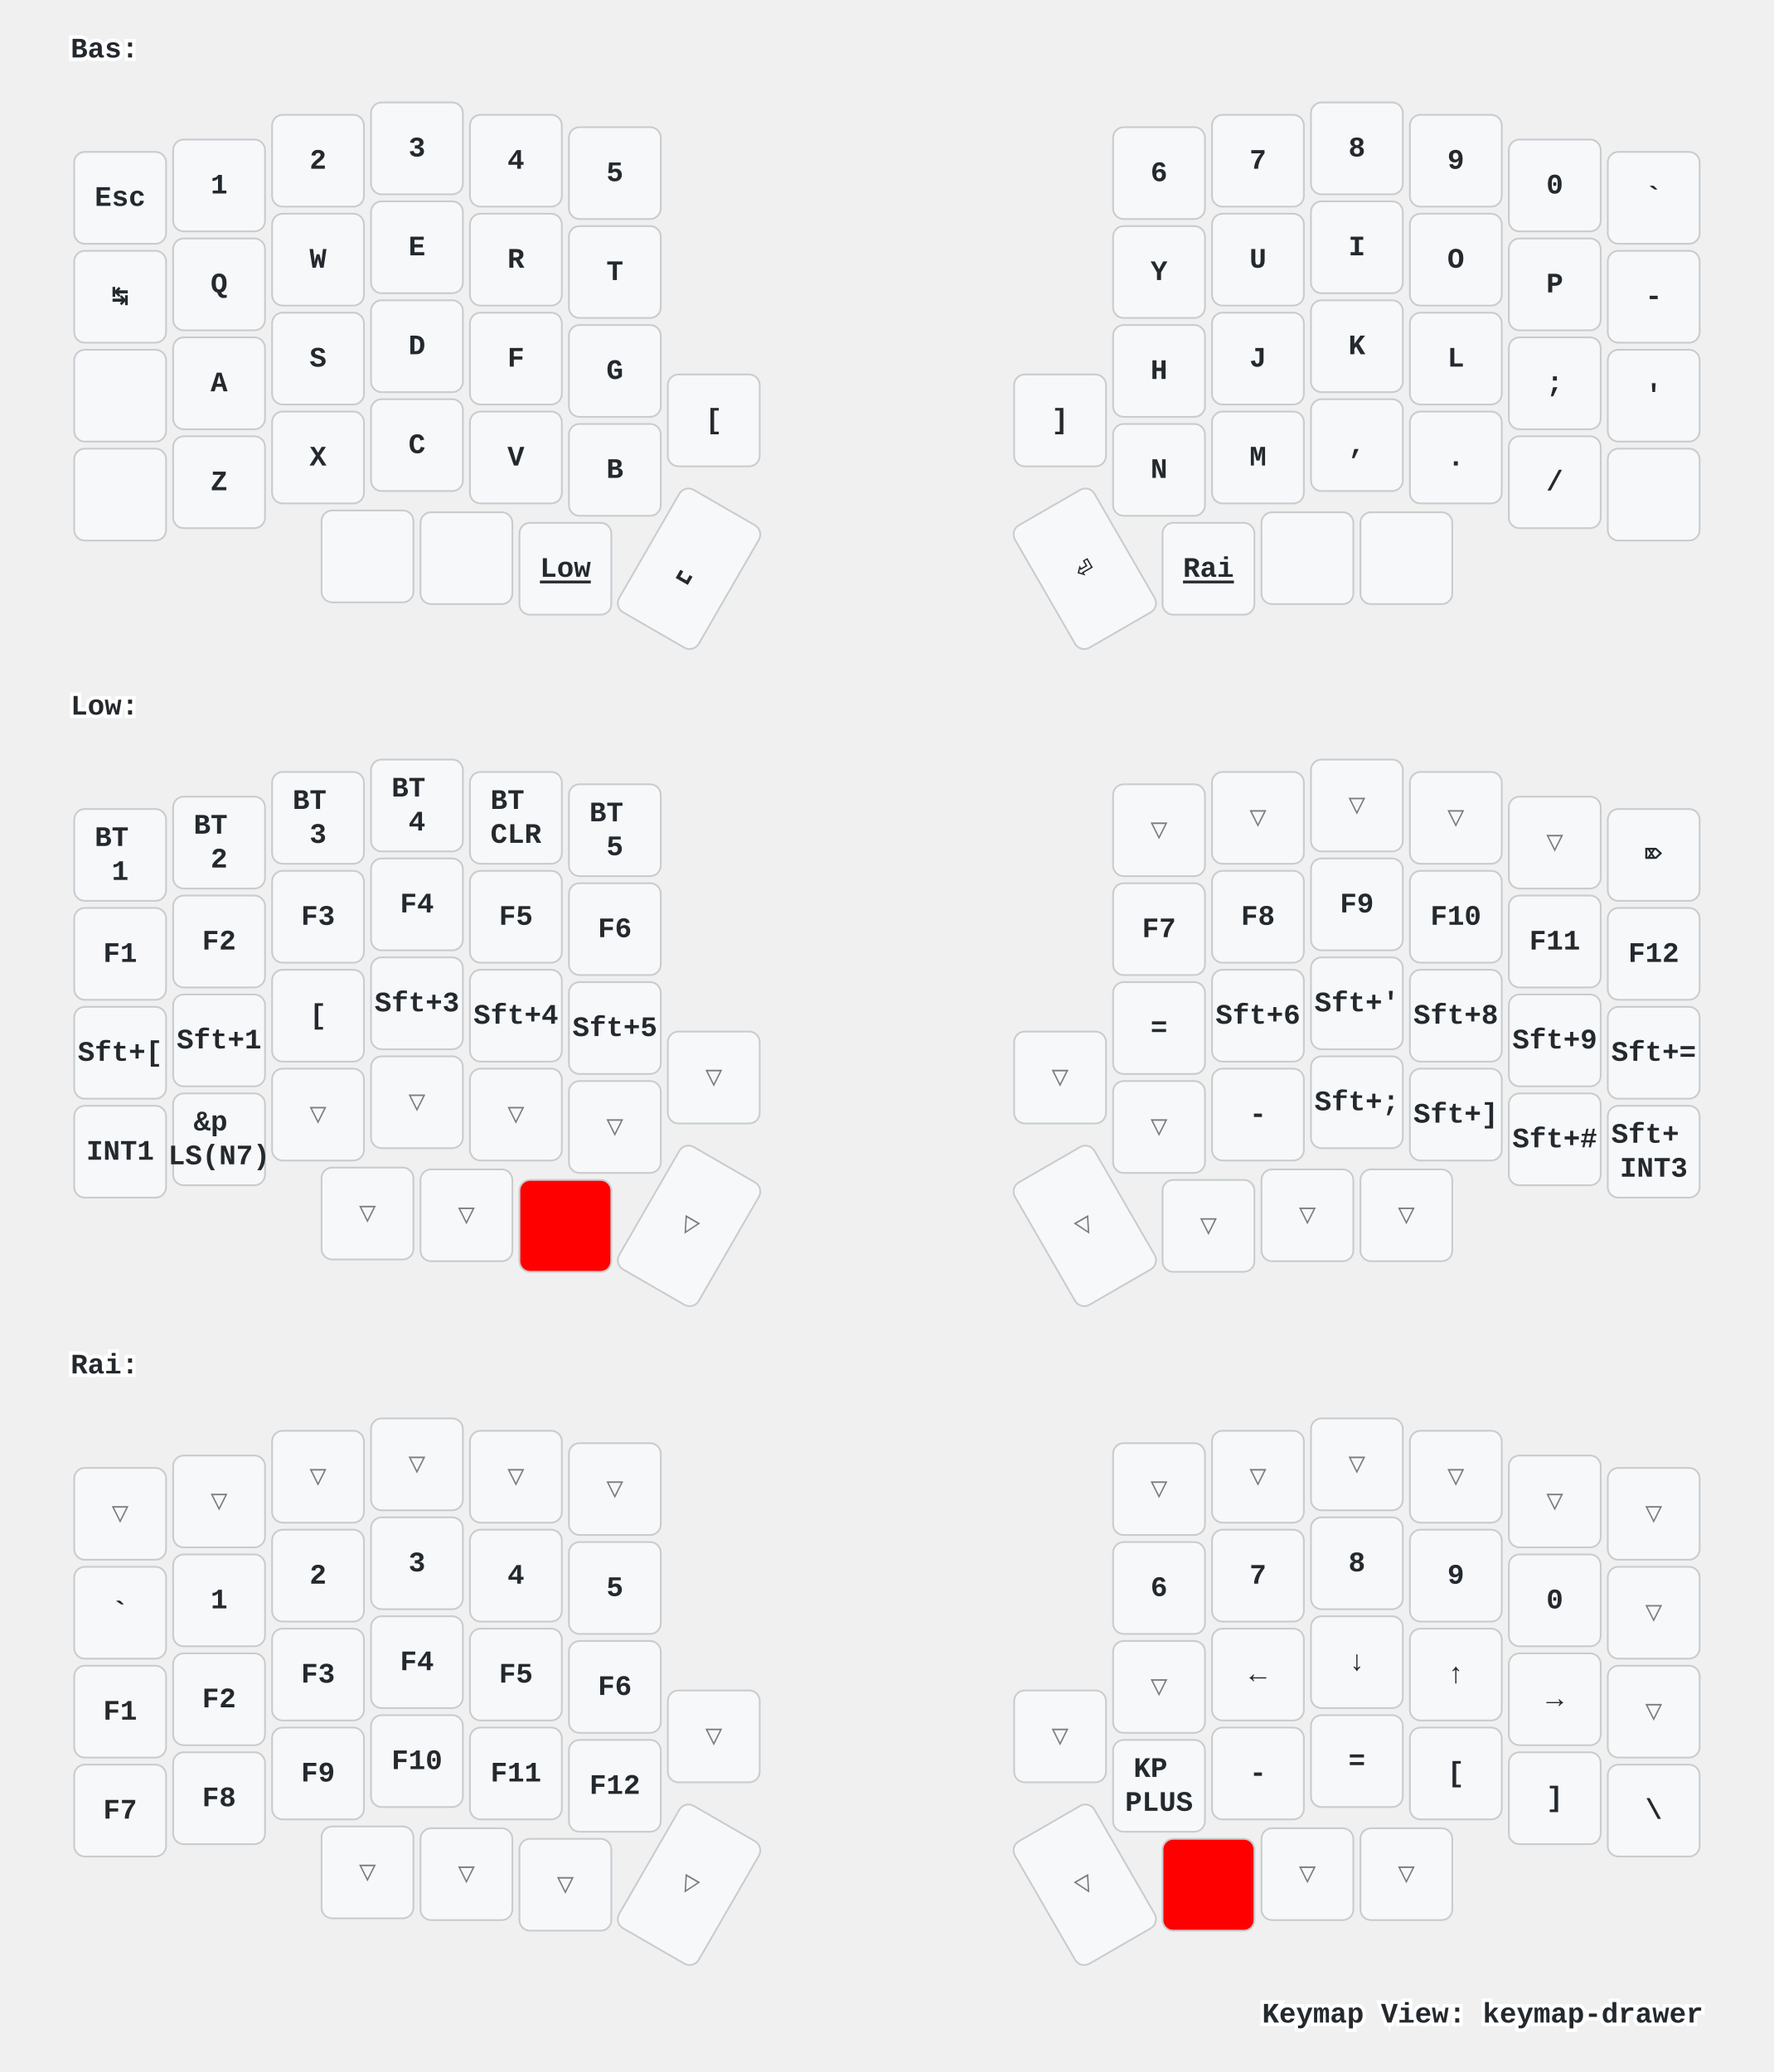
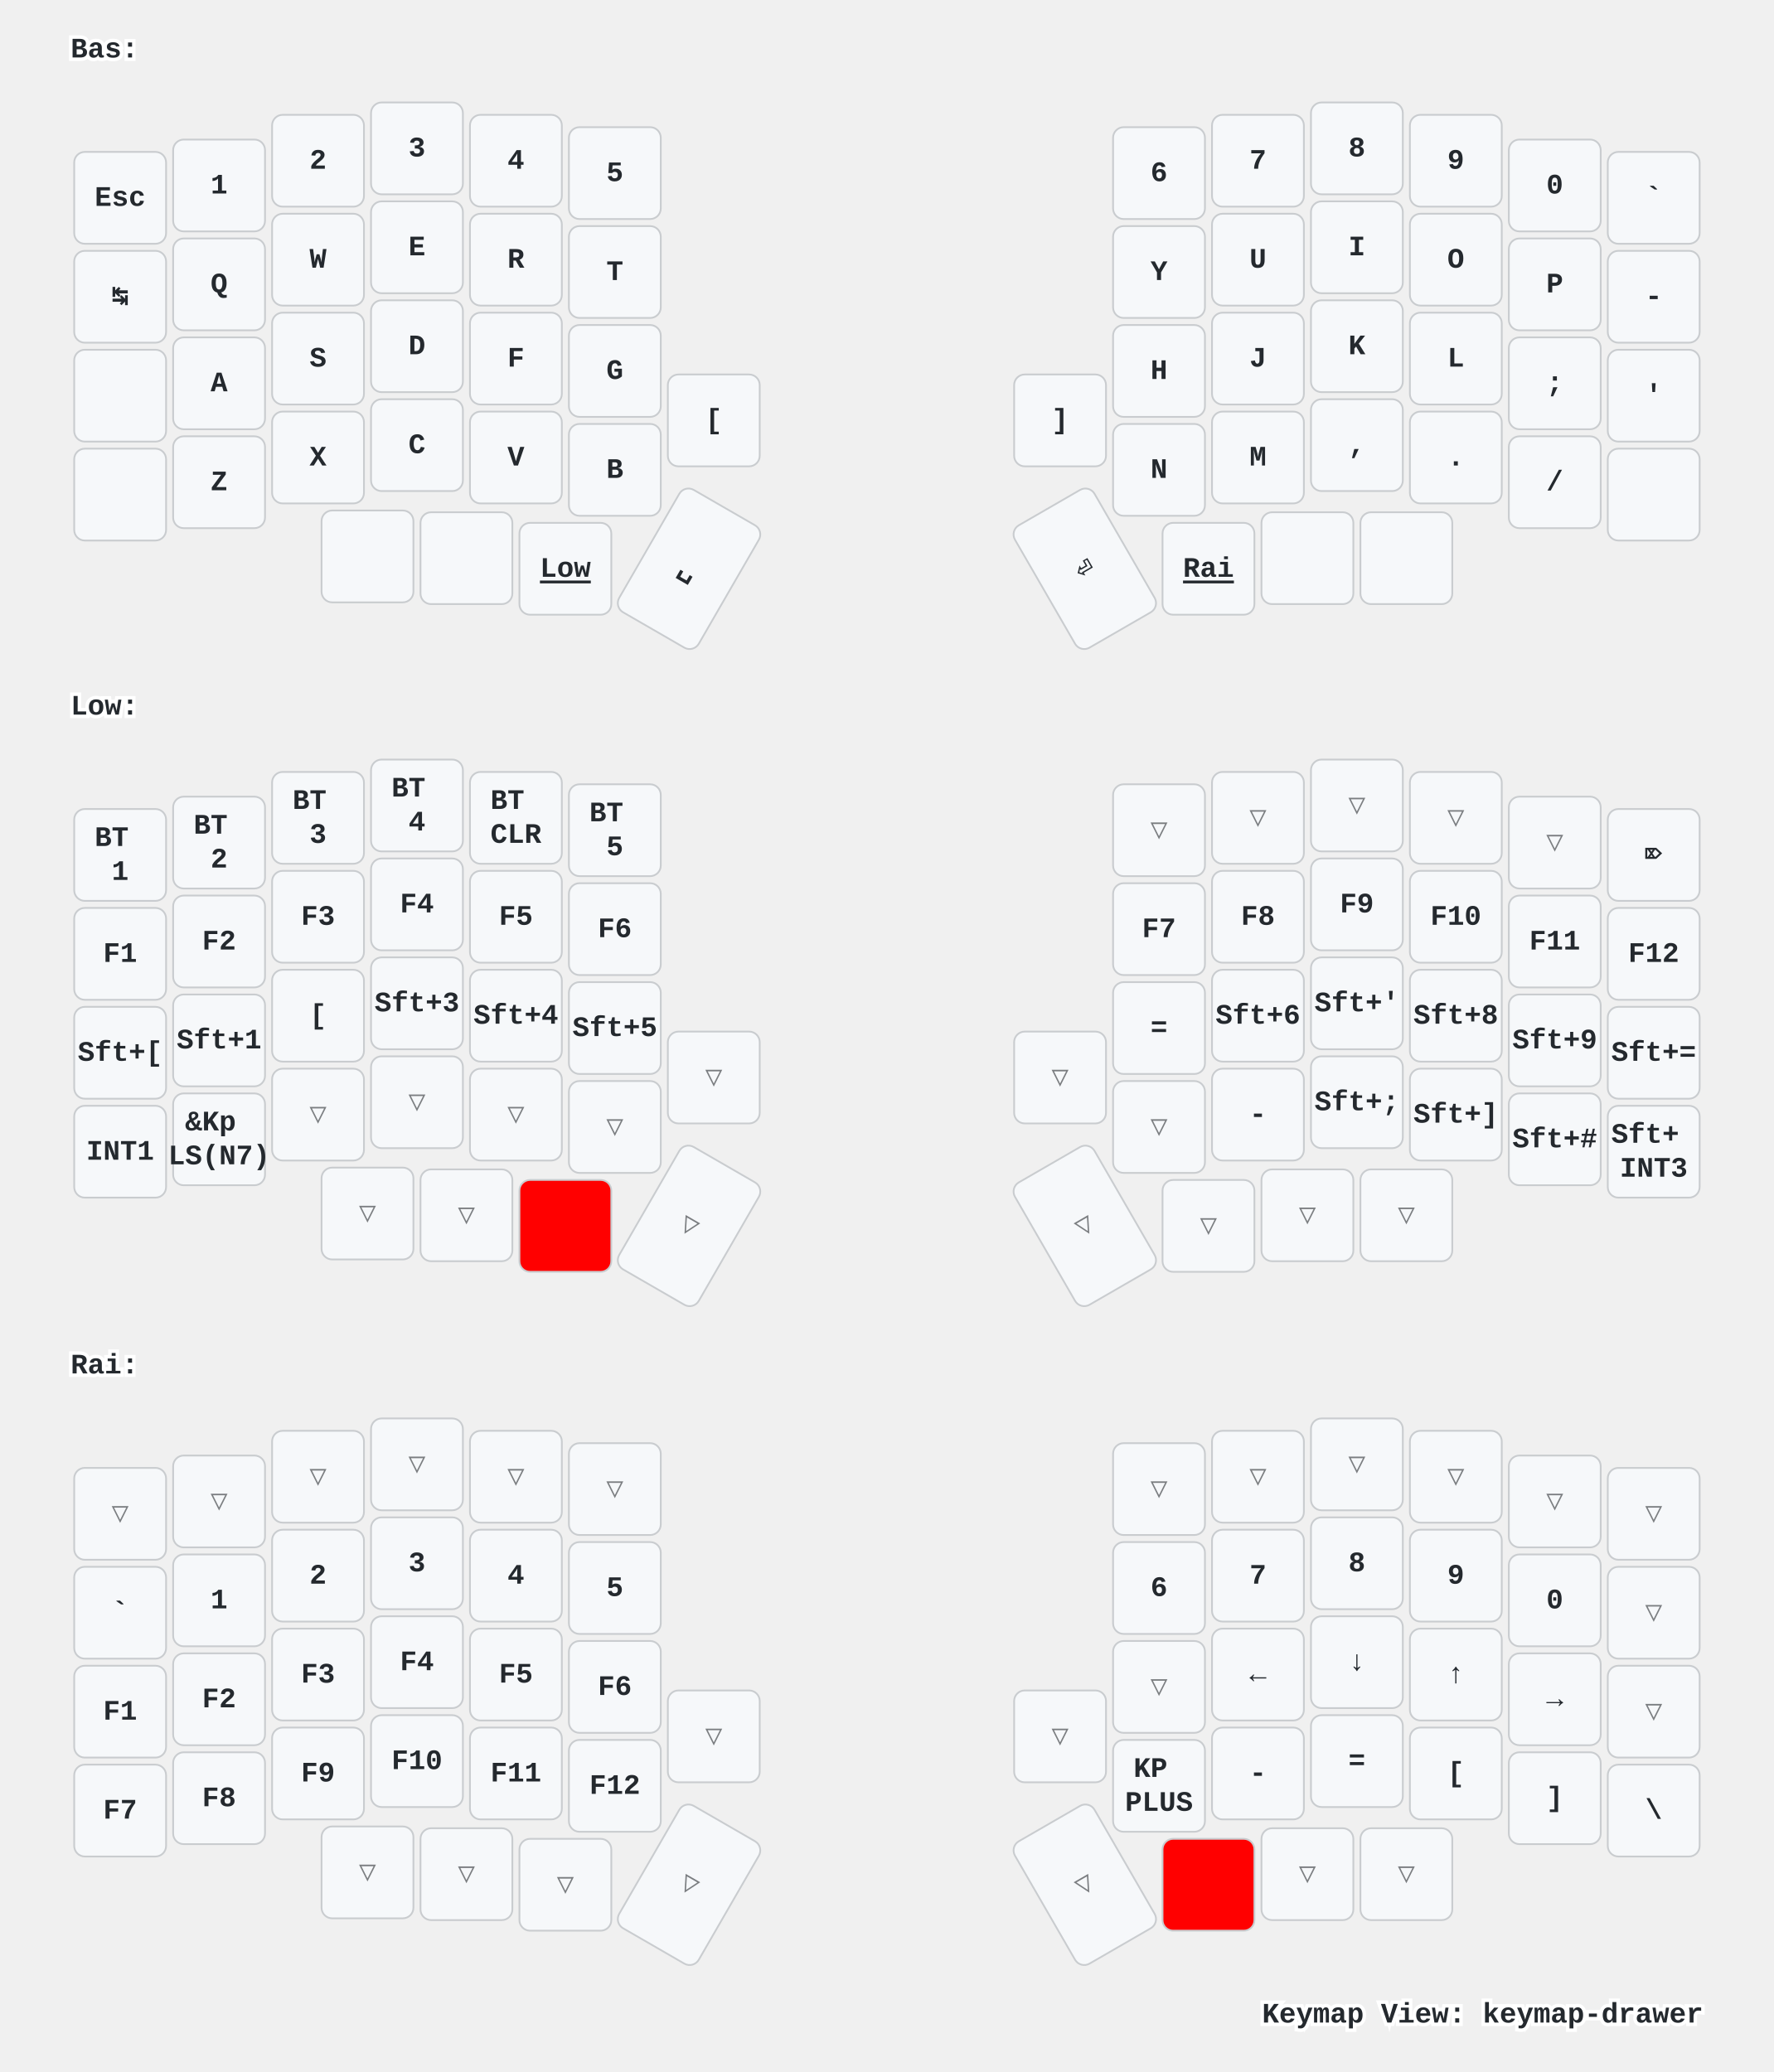
<svg xmlns="http://www.w3.org/2000/svg" xmlns:xlink="http://www.w3.org/1999/xlink" width="1004" height="1173" viewBox="0 0 1004 1173" class="keymap">
  <defs>/* start glyphs */
<svg id="mdi:apple-keyboard-command">
      <svg id="mdi-apple-keyboard-command" viewBox="0 0 24 24">
        <path d="M6,2A4,4 0 0,1 10,6V8H14V6A4,4 0 0,1 18,2A4,4 0 0,1 22,6A4,4 0 0,1 18,10H16V14H18A4,4 0 0,1 22,18A4,4 0 0,1 18,22A4,4 0 0,1 14,18V16H10V18A4,4 0 0,1 6,22A4,4 0 0,1 2,18A4,4 0 0,1 6,14H8V10H6A4,4 0 0,1 2,6A4,4 0 0,1 6,2M16,18A2,2 0 0,0 18,20A2,2 0 0,0 20,18A2,2 0 0,0 18,16H16V18M14,10H10V14H14V10M6,16A2,2 0 0,0 4,18A2,2 0 0,0 6,20A2,2 0 0,0 8,18V16H6M8,6A2,2 0 0,0 6,4A2,2 0 0,0 4,6A2,2 0 0,0 6,8H8V6M18,8A2,2 0 0,0 20,6A2,2 0 0,0 18,4A2,2 0 0,0 16,6V8H18Z" />
      </svg>
    </svg>
    <svg id="mdi:apple-keyboard-control">
      <svg id="mdi-apple-keyboard-control" viewBox="0 0 24 24">
        <path d="M19.78,11.78L18.36,13.19L12,6.83L5.64,13.19L4.22,11.78L12,4L19.78,11.78Z" />
      </svg>
    </svg>
    <svg id="mdi:apple-keyboard-option">
      <svg id="mdi-apple-keyboard-option" viewBox="0 0 24 24">
        <path d="M3,4H9.11L16.15,18H21V20H14.88L7.84,6H3V4M14,4H21V6H14V4Z" />
      </svg>
    </svg>
    <svg id="mdi:apple-keyboard-shift">
      <svg id="mdi-apple-keyboard-shift" viewBox="0 0 24 24">
        <path d="M15,18V12H17.17L12,6.83L6.83,12H9V18H15M12,4L22,14H17V20H7V14H2L12,4Z" />
      </svg>
    </svg>
    <svg id="mdi:backspace-outline">
      <svg id="mdi-backspace-outline" viewBox="0 0 24 24">
        <path d="M19,15.59L17.59,17L14,13.41L10.41,17L9,15.59L12.59,12L9,8.41L10.41,7L14,10.59L17.59,7L19,8.41L15.41,12L19,15.59M22,3A2,2 0 0,1 24,5V19A2,2 0 0,1 22,21H7C6.31,21 5.77,20.64 5.41,20.11L0,12L5.41,3.88C5.77,3.35 6.31,3 7,3H22M22,5H7L2.28,12L7,19H22V5Z" />
      </svg>
    </svg>
  </defs>/* end glyphs */
<style>/* inherit to force styles through use tags */
svg path {
    fill: inherit;
}

/* font and background color specifications */
svg.keymap {
    font-family: SFMono-Regular,Consolas,Liberation Mono,Menlo,monospace;
    font-size: 14px;
    font-kerning: normal;
    text-rendering: optimizeLegibility;
    fill: #24292e;
}

/* default key styling */
rect.key {
    fill: #f6f8fa;
}

rect.key, rect.combo {
    stroke: #c9cccf;
    stroke-width: 1;
}

/* default key side styling, only used is draw_key_sides is set */
rect.side {
    filter: brightness(90%);
}

/* color accent for combo boxes */
rect.combo, rect.combo-separate {
    fill: #cdf;
}

/* color accent for held keys */
rect.held, rect.combo.held {
    fill: #fdd;
}

/* color accent for ghost (optional) keys */
rect.ghost, rect.combo.ghost {
    stroke-dasharray: 4, 4;
    stroke-width: 2;
}

text {
    text-anchor: middle;
    dominant-baseline: middle;
}

/* styling for layer labels */
text.label {
    font-weight: bold;
    text-anchor: start;
    stroke: white;
    stroke-width: 4;
    paint-order: stroke;
}

/* styling for optional footer */
text.footer {
    text-anchor: end;
    dominant-baseline: auto;
    stroke: white;
    stroke-width: 4;
    paint-order: stroke;
}

/* styling for combo tap, and key non-tap label text */
text.combo, text.hold, text.shifted, text.left, text.right {
    font-size: 11px;
}

text.hold {
    text-anchor: middle;
    dominant-baseline: auto;
}

text.shifted {
    text-anchor: middle;
    dominant-baseline: hanging;
}

text.left {
    text-anchor: start;
}

text.right {
    text-anchor: end;
}

text.layer-activator {
    text-decoration: underline;
}

/* styling for hold/shifted label text in combo box */
text.combo.hold, text.combo.shifted, text.combo.left, text.combo.right {
    font-size: 8px;
}

/* lighter symbol for transparent keys */
text.trans {
    fill: #7b7e81;
}

/* styling for combo dendrons */
path.combo {
    stroke-width: 1;
    stroke: gray;
    fill: none;
}

/* Start Tabler Icons Cleanup */
/* cannot use height/width with glyphs */
.icon-tabler &gt; path {
    fill: inherit;
    stroke: inherit;
    stroke-width: 2;
}
/* hide tabler's default box */
.icon-tabler &gt; path[stroke="none"][fill="none"] {
    visibility: hidden;
}
/* End Tabler Icons Cleanup */

/* For default sytles, see https://github.com/caksoylar/keymap-drawer/blob/main/keymap_drawer/config.py#L85 */

svg.keymap {
  font-family: Ubuntu Mono, Inconsolata, Consolas, Liberation Mono, Menlo, monospace;
  font-size: 16px;
  font-weight: bold;
  text-rendering: optimizeLegibility;
}

/* Color accent for held keys
red = #f00
green = #0f0
blue = #00f
yellow = #ff0
cyan = #0ff
magenta = #f0f
white = #fff
black = #000
grey = #888
light grey = #ccc
#ffc
*/
rect.held, rect.combo.held {
    fill: #f00;
}

/* Technique borrowed and extended from https://github.com/englmaxi/zmk-config/blob/master/keymap-drawer/config.yaml */
.sym_sub_text.tap {
  translate: -5px 2px;
  font-size: 20px;
}
.sym_sub_text.shifted {
  translate: 10px 13px;
  font-size: 10px;
  opacity: 1.0;
}
.combo.sym_sub_text.tap {
  translate: -1px 1px;
}
.combo.sym_sub_text.shifted {
  translate: 7px 5px;
  font-size: 10px;
  opacity: 1.0;
}

/* Toggle */
.toggle.shifted {
  translate: -10px 12px;
}

.toggle.hold {
  translate: 13px -23px;
}

/* Variant for tap-dances */
.tap_dance.tap {
  translate: -7px 0px;
  font-size: 12px;
}
.tap_dance.shifted {
  translate: 7px 17px;
  font-size: 12px;
  opacity: 1.0;
}

/* Variant for symbol next to symbol */
.sym_by_sym.tap {
  translate: -6px 0px;
}
.sym_by_sym.shifted {
  translate: 10px 12px;
  opacity: 1.0;
}

.combo.sym_by_sym.tap {
  translate: -35px 0px;
}
.combo.sym_by_sym.shifted {
  translate: 35px 20px;
  opacity: 1.0;
}

.combo.sym_by_sym.hold {
  visibility: hidden;
}

/* hide hold box for combo sym_by_sym */
.combo.sym_by_sym.hold &gt; path[stroke="none"][fill="none"] {
  visibility: hidden;
}
</style>
  <g transform="translate(40, 0)" class="layer-Bas">
    <text x="0" y="28" class="label" id="Bas">Bas:</text>
    <g transform="translate(0, 56)">
      <g transform="translate(28, 56)" class="key keypos-0">
        <rect rx="6" ry="6" x="-26" y="-26" width="52" height="52" class="key" />
        <text x="0" y="0" class="key tap">Esc</text>
      </g>
      <g transform="translate(84, 49)" class="key keypos-1">
        <rect rx="6" ry="6" x="-26" y="-26" width="52" height="52" class="key" />
        <text x="0" y="0" class="key tap">1</text>
      </g>
      <g transform="translate(140, 35)" class="key keypos-2">
        <rect rx="6" ry="6" x="-26" y="-26" width="52" height="52" class="key" />
        <text x="0" y="0" class="key tap">2</text>
      </g>
      <g transform="translate(196, 28)" class="key keypos-3">
        <rect rx="6" ry="6" x="-26" y="-26" width="52" height="52" class="key" />
        <text x="0" y="0" class="key tap">3</text>
      </g>
      <g transform="translate(252, 35)" class="key keypos-4">
        <rect rx="6" ry="6" x="-26" y="-26" width="52" height="52" class="key" />
        <text x="0" y="0" class="key tap">4</text>
      </g>
      <g transform="translate(308, 42)" class="key keypos-5">
        <rect rx="6" ry="6" x="-26" y="-26" width="52" height="52" class="key" />
        <text x="0" y="0" class="key tap">5</text>
      </g>
      <g transform="translate(616, 42)" class="key keypos-6">
        <rect rx="6" ry="6" x="-26" y="-26" width="52" height="52" class="key" />
        <text x="0" y="0" class="key tap">6</text>
      </g>
      <g transform="translate(672, 35)" class="key keypos-7">
        <rect rx="6" ry="6" x="-26" y="-26" width="52" height="52" class="key" />
        <text x="0" y="0" class="key tap">7</text>
      </g>
      <g transform="translate(728, 28)" class="key keypos-8">
        <rect rx="6" ry="6" x="-26" y="-26" width="52" height="52" class="key" />
        <text x="0" y="0" class="key tap">8</text>
      </g>
      <g transform="translate(784, 35)" class="key keypos-9">
        <rect rx="6" ry="6" x="-26" y="-26" width="52" height="52" class="key" />
        <text x="0" y="0" class="key tap">9</text>
      </g>
      <g transform="translate(840, 49)" class="key keypos-10">
        <rect rx="6" ry="6" x="-26" y="-26" width="52" height="52" class="key" />
        <text x="0" y="0" class="key tap">0</text>
      </g>
      <g transform="translate(896, 56)" class="key keypos-11">
        <rect rx="6" ry="6" x="-26" y="-26" width="52" height="52" class="key" />
        <text x="0" y="0" class="key tap">`</text>
      </g>
      <g transform="translate(28, 112)" class="key keypos-12">
        <rect rx="6" ry="6" x="-26" y="-26" width="52" height="52" class="key" />
        <text x="0" y="0" class="key tap">↹</text>
      </g>
      <g transform="translate(84, 105)" class="key keypos-13">
        <rect rx="6" ry="6" x="-26" y="-26" width="52" height="52" class="key" />
        <text x="0" y="0" class="key tap">Q</text>
      </g>
      <g transform="translate(140, 91)" class="key keypos-14">
        <rect rx="6" ry="6" x="-26" y="-26" width="52" height="52" class="key" />
        <text x="0" y="0" class="key tap">W</text>
      </g>
      <g transform="translate(196, 84)" class="key keypos-15">
        <rect rx="6" ry="6" x="-26" y="-26" width="52" height="52" class="key" />
        <text x="0" y="0" class="key tap">E</text>
      </g>
      <g transform="translate(252, 91)" class="key keypos-16">
        <rect rx="6" ry="6" x="-26" y="-26" width="52" height="52" class="key" />
        <text x="0" y="0" class="key tap">R</text>
      </g>
      <g transform="translate(308, 98)" class="key keypos-17">
        <rect rx="6" ry="6" x="-26" y="-26" width="52" height="52" class="key" />
        <text x="0" y="0" class="key tap">T</text>
      </g>
      <g transform="translate(616, 98)" class="key keypos-18">
        <rect rx="6" ry="6" x="-26" y="-26" width="52" height="52" class="key" />
        <text x="0" y="0" class="key tap">Y</text>
      </g>
      <g transform="translate(672, 91)" class="key keypos-19">
        <rect rx="6" ry="6" x="-26" y="-26" width="52" height="52" class="key" />
        <text x="0" y="0" class="key tap">U</text>
      </g>
      <g transform="translate(728, 84)" class="key keypos-20">
        <rect rx="6" ry="6" x="-26" y="-26" width="52" height="52" class="key" />
        <text x="0" y="0" class="key tap">I</text>
      </g>
      <g transform="translate(784, 91)" class="key keypos-21">
        <rect rx="6" ry="6" x="-26" y="-26" width="52" height="52" class="key" />
        <text x="0" y="0" class="key tap">O</text>
      </g>
      <g transform="translate(840, 105)" class="key keypos-22">
        <rect rx="6" ry="6" x="-26" y="-26" width="52" height="52" class="key" />
        <text x="0" y="0" class="key tap">P</text>
      </g>
      <g transform="translate(896, 112)" class="key keypos-23">
        <rect rx="6" ry="6" x="-26" y="-26" width="52" height="52" class="key" />
        <text x="0" y="0" class="key tap">-</text>
      </g>
      <g transform="translate(28, 168)" class="key keypos-24">
        <rect rx="6" ry="6" x="-26" y="-26" width="52" height="52" class="key" />
        <use href="#mdi:apple-keyboard-control" xlink:href="#mdi:apple-keyboard-control" x="-9" y="-9" height="18" width="18.0" class="key tap glyph mdi:apple-keyboard-control" />
      </g>
      <g transform="translate(84, 161)" class="key keypos-25">
        <rect rx="6" ry="6" x="-26" y="-26" width="52" height="52" class="key" />
        <text x="0" y="0" class="key tap">A</text>
      </g>
      <g transform="translate(140, 147)" class="key keypos-26">
        <rect rx="6" ry="6" x="-26" y="-26" width="52" height="52" class="key" />
        <text x="0" y="0" class="key tap">S</text>
      </g>
      <g transform="translate(196, 140)" class="key keypos-27">
        <rect rx="6" ry="6" x="-26" y="-26" width="52" height="52" class="key" />
        <text x="0" y="0" class="key tap">D</text>
      </g>
      <g transform="translate(252, 147)" class="key keypos-28">
        <rect rx="6" ry="6" x="-26" y="-26" width="52" height="52" class="key" />
        <text x="0" y="0" class="key tap">F</text>
      </g>
      <g transform="translate(308, 154)" class="key keypos-29">
        <rect rx="6" ry="6" x="-26" y="-26" width="52" height="52" class="key" />
        <text x="0" y="0" class="key tap">G</text>
      </g>
      <g transform="translate(616, 154)" class="key keypos-30">
        <rect rx="6" ry="6" x="-26" y="-26" width="52" height="52" class="key" />
        <text x="0" y="0" class="key tap">H</text>
      </g>
      <g transform="translate(672, 147)" class="key keypos-31">
        <rect rx="6" ry="6" x="-26" y="-26" width="52" height="52" class="key" />
        <text x="0" y="0" class="key tap">J</text>
      </g>
      <g transform="translate(728, 140)" class="key keypos-32">
        <rect rx="6" ry="6" x="-26" y="-26" width="52" height="52" class="key" />
        <text x="0" y="0" class="key tap">K</text>
      </g>
      <g transform="translate(784, 147)" class="key keypos-33">
        <rect rx="6" ry="6" x="-26" y="-26" width="52" height="52" class="key" />
        <text x="0" y="0" class="key tap">L</text>
      </g>
      <g transform="translate(840, 161)" class="key keypos-34">
        <rect rx="6" ry="6" x="-26" y="-26" width="52" height="52" class="key" />
        <text x="0" y="0" class="key tap">;</text>
      </g>
      <g transform="translate(896, 168)" class="key keypos-35">
        <rect rx="6" ry="6" x="-26" y="-26" width="52" height="52" class="key" />
        <text x="0" y="0" class="key tap">'</text>
      </g>
      <g transform="translate(28, 224)" class="key keypos-36">
        <rect rx="6" ry="6" x="-26" y="-26" width="52" height="52" class="key" />
        <use href="#mdi:apple-keyboard-shift" xlink:href="#mdi:apple-keyboard-shift" x="-9" y="-9" height="18" width="18.0" class="key tap glyph mdi:apple-keyboard-shift" />
      </g>
      <g transform="translate(84, 217)" class="key keypos-37">
        <rect rx="6" ry="6" x="-26" y="-26" width="52" height="52" class="key" />
        <text x="0" y="0" class="key tap">Z</text>
      </g>
      <g transform="translate(140, 203)" class="key keypos-38">
        <rect rx="6" ry="6" x="-26" y="-26" width="52" height="52" class="key" />
        <text x="0" y="0" class="key tap">X</text>
      </g>
      <g transform="translate(196, 196)" class="key keypos-39">
        <rect rx="6" ry="6" x="-26" y="-26" width="52" height="52" class="key" />
        <text x="0" y="0" class="key tap">C</text>
      </g>
      <g transform="translate(252, 203)" class="key keypos-40">
        <rect rx="6" ry="6" x="-26" y="-26" width="52" height="52" class="key" />
        <text x="0" y="0" class="key tap">V</text>
      </g>
      <g transform="translate(308, 210)" class="key keypos-41">
        <rect rx="6" ry="6" x="-26" y="-26" width="52" height="52" class="key" />
        <text x="0" y="0" class="key tap">B</text>
      </g>
      <g transform="translate(364, 182)" class="key keypos-42">
        <rect rx="6" ry="6" x="-26" y="-26" width="52" height="52" class="key" />
        <text x="0" y="0" class="key tap">[</text>
      </g>
      <g transform="translate(560, 182)" class="key keypos-43">
        <rect rx="6" ry="6" x="-26" y="-26" width="52" height="52" class="key" />
        <text x="0" y="0" class="key tap">]</text>
      </g>
      <g transform="translate(616, 210)" class="key keypos-44">
        <rect rx="6" ry="6" x="-26" y="-26" width="52" height="52" class="key" />
        <text x="0" y="0" class="key tap">N</text>
      </g>
      <g transform="translate(672, 203)" class="key keypos-45">
        <rect rx="6" ry="6" x="-26" y="-26" width="52" height="52" class="key" />
        <text x="0" y="0" class="key tap">M</text>
      </g>
      <g transform="translate(728, 196)" class="key keypos-46">
        <rect rx="6" ry="6" x="-26" y="-26" width="52" height="52" class="key" />
        <text x="0" y="0" class="key tap">,</text>
      </g>
      <g transform="translate(784, 203)" class="key keypos-47">
        <rect rx="6" ry="6" x="-26" y="-26" width="52" height="52" class="key" />
        <text x="0" y="0" class="key tap">.</text>
      </g>
      <g transform="translate(840, 217)" class="key keypos-48">
        <rect rx="6" ry="6" x="-26" y="-26" width="52" height="52" class="key" />
        <text x="0" y="0" class="key tap">/</text>
      </g>
      <g transform="translate(896, 224)" class="key keypos-49">
        <rect rx="6" ry="6" x="-26" y="-26" width="52" height="52" class="key" />
        <use href="#mdi:apple-keyboard-shift" xlink:href="#mdi:apple-keyboard-shift" x="-9" y="-9" height="18" width="18.0" class="key tap glyph mdi:apple-keyboard-shift" />
      </g>
      <g transform="translate(168, 259)" class="key keypos-50">
        <rect rx="6" ry="6" x="-26" y="-26" width="52" height="52" class="key" />
        <use href="#mdi:apple-keyboard-option" xlink:href="#mdi:apple-keyboard-option" x="-9" y="-9" height="18" width="18.0" class="key tap glyph mdi:apple-keyboard-option" />
      </g>
      <g transform="translate(224, 260)" class="key keypos-51">
        <rect rx="6" ry="6" x="-26" y="-26" width="52" height="52" class="key" />
        <use href="#mdi:apple-keyboard-command" xlink:href="#mdi:apple-keyboard-command" x="-9" y="-9" height="18" width="18.0" class="key tap glyph mdi:apple-keyboard-command" />
      </g>
      <g transform="translate(280, 266)" class="key keypos-52">
        <rect rx="6" ry="6" x="-26" y="-26" width="52" height="52" class="key" />
        <a href="#Low">
          <text x="0" y="0" class="key tap layer-activator">Low</text>
        </a>
      </g>
      <g transform="translate(350, 266) rotate(30.0)" class="key keypos-53">
        <rect rx="6" ry="6" x="-26" y="-40" width="52" height="80" class="key" />
        <text x="0" y="0" class="key tap">␣</text>
      </g>
      <g transform="translate(574, 266) rotate(-30.0)" class="key keypos-54">
        <rect rx="6" ry="6" x="-26" y="-40" width="52" height="80" class="key" />
        <text x="0" y="0" class="key tap">⏎</text>
      </g>
      <g transform="translate(644, 266)" class="key keypos-55">
        <rect rx="6" ry="6" x="-26" y="-26" width="52" height="52" class="key" />
        <a href="#Rai">
          <text x="0" y="0" class="key tap layer-activator">Rai</text>
        </a>
      </g>
      <g transform="translate(700, 260)" class="key keypos-56">
        <rect rx="6" ry="6" x="-26" y="-26" width="52" height="52" class="key" />
        <use href="#mdi:backspace-outline" xlink:href="#mdi:backspace-outline" x="-9" y="-9" height="18" width="18.0" class="key tap glyph mdi:backspace-outline" />
      </g>
      <g transform="translate(756, 260)" class="key keypos-57">
        <rect rx="6" ry="6" x="-26" y="-26" width="52" height="52" class="key" />
        <use href="#mdi:apple-keyboard-command" xlink:href="#mdi:apple-keyboard-command" x="-9" y="-9" height="18" width="18.0" class="key tap glyph mdi:apple-keyboard-command" />
      </g>
    </g>
  </g>
  <g transform="translate(40, 372)" class="layer-Low">
    <text x="0" y="28" class="label" id="Low">Low:</text>
    <g transform="translate(0, 56)">
      <g transform="translate(28, 56)" class="key keypos-0">
        <rect rx="6" ry="6" x="-26" y="-26" width="52" height="52" class="key" />
        <text x="0" y="0" class="key tap">
          <tspan x="0" dy="-0.6em">BT</tspan>
          <tspan x="0" dy="1.2em">1</tspan>
        </text>
      </g>
      <g transform="translate(84, 49)" class="key keypos-1">
        <rect rx="6" ry="6" x="-26" y="-26" width="52" height="52" class="key" />
        <text x="0" y="0" class="key tap">
          <tspan x="0" dy="-0.6em">BT</tspan>
          <tspan x="0" dy="1.2em">2</tspan>
        </text>
      </g>
      <g transform="translate(140, 35)" class="key keypos-2">
        <rect rx="6" ry="6" x="-26" y="-26" width="52" height="52" class="key" />
        <text x="0" y="0" class="key tap">
          <tspan x="0" dy="-0.6em">BT</tspan>
          <tspan x="0" dy="1.2em">3</tspan>
        </text>
      </g>
      <g transform="translate(196, 28)" class="key keypos-3">
        <rect rx="6" ry="6" x="-26" y="-26" width="52" height="52" class="key" />
        <text x="0" y="0" class="key tap">
          <tspan x="0" dy="-0.6em">BT</tspan>
          <tspan x="0" dy="1.2em">4</tspan>
        </text>
      </g>
      <g transform="translate(252, 35)" class="key keypos-4">
        <rect rx="6" ry="6" x="-26" y="-26" width="52" height="52" class="key" />
        <text x="0" y="0" class="key tap">
          <tspan x="0" dy="-0.6em">BT</tspan>
          <tspan x="0" dy="1.2em">CLR</tspan>
        </text>
      </g>
      <g transform="translate(308, 42)" class="key keypos-5">
        <rect rx="6" ry="6" x="-26" y="-26" width="52" height="52" class="key" />
        <text x="0" y="0" class="key tap">
          <tspan x="0" dy="-0.6em">BT</tspan>
          <tspan x="0" dy="1.2em">5</tspan>
        </text>
      </g>
      <g transform="translate(616, 42)" class="key trans keypos-6">
        <rect rx="6" ry="6" x="-26" y="-26" width="52" height="52" class="key trans" />
        <text x="0" y="0" class="key trans tap">▽</text>
      </g>
      <g transform="translate(672, 35)" class="key trans keypos-7">
        <rect rx="6" ry="6" x="-26" y="-26" width="52" height="52" class="key trans" />
        <text x="0" y="0" class="key trans tap">▽</text>
      </g>
      <g transform="translate(728, 28)" class="key trans keypos-8">
        <rect rx="6" ry="6" x="-26" y="-26" width="52" height="52" class="key trans" />
        <text x="0" y="0" class="key trans tap">▽</text>
      </g>
      <g transform="translate(784, 35)" class="key trans keypos-9">
        <rect rx="6" ry="6" x="-26" y="-26" width="52" height="52" class="key trans" />
        <text x="0" y="0" class="key trans tap">▽</text>
      </g>
      <g transform="translate(840, 49)" class="key trans keypos-10">
        <rect rx="6" ry="6" x="-26" y="-26" width="52" height="52" class="key trans" />
        <text x="0" y="0" class="key trans tap">▽</text>
      </g>
      <g transform="translate(896, 56)" class="key keypos-11">
        <rect rx="6" ry="6" x="-26" y="-26" width="52" height="52" class="key" />
        <text x="0" y="0" class="key tap">⌦</text>
      </g>
      <g transform="translate(28, 112)" class="key keypos-12">
        <rect rx="6" ry="6" x="-26" y="-26" width="52" height="52" class="key" />
        <text x="0" y="0" class="key tap">F1</text>
      </g>
      <g transform="translate(84, 105)" class="key keypos-13">
        <rect rx="6" ry="6" x="-26" y="-26" width="52" height="52" class="key" />
        <text x="0" y="0" class="key tap">F2</text>
      </g>
      <g transform="translate(140, 91)" class="key keypos-14">
        <rect rx="6" ry="6" x="-26" y="-26" width="52" height="52" class="key" />
        <text x="0" y="0" class="key tap">F3</text>
      </g>
      <g transform="translate(196, 84)" class="key keypos-15">
        <rect rx="6" ry="6" x="-26" y="-26" width="52" height="52" class="key" />
        <text x="0" y="0" class="key tap">F4</text>
      </g>
      <g transform="translate(252, 91)" class="key keypos-16">
        <rect rx="6" ry="6" x="-26" y="-26" width="52" height="52" class="key" />
        <text x="0" y="0" class="key tap">F5</text>
      </g>
      <g transform="translate(308, 98)" class="key keypos-17">
        <rect rx="6" ry="6" x="-26" y="-26" width="52" height="52" class="key" />
        <text x="0" y="0" class="key tap">F6</text>
      </g>
      <g transform="translate(616, 98)" class="key keypos-18">
        <rect rx="6" ry="6" x="-26" y="-26" width="52" height="52" class="key" />
        <text x="0" y="0" class="key tap">F7</text>
      </g>
      <g transform="translate(672, 91)" class="key keypos-19">
        <rect rx="6" ry="6" x="-26" y="-26" width="52" height="52" class="key" />
        <text x="0" y="0" class="key tap">F8</text>
      </g>
      <g transform="translate(728, 84)" class="key keypos-20">
        <rect rx="6" ry="6" x="-26" y="-26" width="52" height="52" class="key" />
        <text x="0" y="0" class="key tap">F9</text>
      </g>
      <g transform="translate(784, 91)" class="key keypos-21">
        <rect rx="6" ry="6" x="-26" y="-26" width="52" height="52" class="key" />
        <text x="0" y="0" class="key tap">F10</text>
      </g>
      <g transform="translate(840, 105)" class="key keypos-22">
        <rect rx="6" ry="6" x="-26" y="-26" width="52" height="52" class="key" />
        <text x="0" y="0" class="key tap">F11</text>
      </g>
      <g transform="translate(896, 112)" class="key keypos-23">
        <rect rx="6" ry="6" x="-26" y="-26" width="52" height="52" class="key" />
        <text x="0" y="0" class="key tap">F12</text>
      </g>
      <g transform="translate(28, 168)" class="key keypos-24">
        <rect rx="6" ry="6" x="-26" y="-26" width="52" height="52" class="key" />
        <text x="0" y="0" class="key tap">Sft+[</text>
      </g>
      <g transform="translate(84, 161)" class="key keypos-25">
        <rect rx="6" ry="6" x="-26" y="-26" width="52" height="52" class="key" />
        <text x="0" y="0" class="key tap">Sft+1</text>
      </g>
      <g transform="translate(140, 147)" class="key keypos-26">
        <rect rx="6" ry="6" x="-26" y="-26" width="52" height="52" class="key" />
        <text x="0" y="0" class="key tap">[</text>
      </g>
      <g transform="translate(196, 140)" class="key keypos-27">
        <rect rx="6" ry="6" x="-26" y="-26" width="52" height="52" class="key" />
        <text x="0" y="0" class="key tap">Sft+3</text>
      </g>
      <g transform="translate(252, 147)" class="key keypos-28">
        <rect rx="6" ry="6" x="-26" y="-26" width="52" height="52" class="key" />
        <text x="0" y="0" class="key tap">Sft+4</text>
      </g>
      <g transform="translate(308, 154)" class="key keypos-29">
        <rect rx="6" ry="6" x="-26" y="-26" width="52" height="52" class="key" />
        <text x="0" y="0" class="key tap">Sft+5</text>
      </g>
      <g transform="translate(616, 154)" class="key keypos-30">
        <rect rx="6" ry="6" x="-26" y="-26" width="52" height="52" class="key" />
        <text x="0" y="0" class="key tap">=</text>
      </g>
      <g transform="translate(672, 147)" class="key keypos-31">
        <rect rx="6" ry="6" x="-26" y="-26" width="52" height="52" class="key" />
        <text x="0" y="0" class="key tap">Sft+6</text>
      </g>
      <g transform="translate(728, 140)" class="key keypos-32">
        <rect rx="6" ry="6" x="-26" y="-26" width="52" height="52" class="key" />
        <text x="0" y="0" class="key tap">Sft+'</text>
      </g>
      <g transform="translate(784, 147)" class="key keypos-33">
        <rect rx="6" ry="6" x="-26" y="-26" width="52" height="52" class="key" />
        <text x="0" y="0" class="key tap">Sft+8</text>
      </g>
      <g transform="translate(840, 161)" class="key keypos-34">
        <rect rx="6" ry="6" x="-26" y="-26" width="52" height="52" class="key" />
        <text x="0" y="0" class="key tap">Sft+9</text>
      </g>
      <g transform="translate(896, 168)" class="key keypos-35">
        <rect rx="6" ry="6" x="-26" y="-26" width="52" height="52" class="key" />
        <text x="0" y="0" class="key tap">Sft+=</text>
      </g>
      <g transform="translate(28, 224)" class="key keypos-36">
        <rect rx="6" ry="6" x="-26" y="-26" width="52" height="52" class="key" />
        <text x="0" y="0" class="key tap">INT1</text>
      </g>
      <g transform="translate(84, 217)" class="key keypos-37">
        <rect rx="6" ry="6" x="-26" y="-26" width="52" height="52" class="key" />
        <text x="0" y="0" class="key tap">
-           <tspan x="0" dy="-0.6em">&amp;p</tspan>
+           <tspan x="0" dy="-0.6em">&amp;Kp</tspan>
          <tspan x="0" dy="1.2em">LS(N7)</tspan>
        </text>
      </g>
      <g transform="translate(140, 203)" class="key trans keypos-38">
        <rect rx="6" ry="6" x="-26" y="-26" width="52" height="52" class="key trans" />
        <text x="0" y="0" class="key trans tap">▽</text>
      </g>
      <g transform="translate(196, 196)" class="key trans keypos-39">
        <rect rx="6" ry="6" x="-26" y="-26" width="52" height="52" class="key trans" />
        <text x="0" y="0" class="key trans tap">▽</text>
      </g>
      <g transform="translate(252, 203)" class="key trans keypos-40">
        <rect rx="6" ry="6" x="-26" y="-26" width="52" height="52" class="key trans" />
        <text x="0" y="0" class="key trans tap">▽</text>
      </g>
      <g transform="translate(308, 210)" class="key trans keypos-41">
        <rect rx="6" ry="6" x="-26" y="-26" width="52" height="52" class="key trans" />
        <text x="0" y="0" class="key trans tap">▽</text>
      </g>
      <g transform="translate(364, 182)" class="key trans keypos-42">
        <rect rx="6" ry="6" x="-26" y="-26" width="52" height="52" class="key trans" />
        <text x="0" y="0" class="key trans tap">▽</text>
      </g>
      <g transform="translate(560, 182)" class="key trans keypos-43">
        <rect rx="6" ry="6" x="-26" y="-26" width="52" height="52" class="key trans" />
        <text x="0" y="0" class="key trans tap">▽</text>
      </g>
      <g transform="translate(616, 210)" class="key trans keypos-44">
        <rect rx="6" ry="6" x="-26" y="-26" width="52" height="52" class="key trans" />
        <text x="0" y="0" class="key trans tap">▽</text>
      </g>
      <g transform="translate(672, 203)" class="key keypos-45">
        <rect rx="6" ry="6" x="-26" y="-26" width="52" height="52" class="key" />
        <text x="0" y="0" class="key tap">-</text>
      </g>
      <g transform="translate(728, 196)" class="key keypos-46">
        <rect rx="6" ry="6" x="-26" y="-26" width="52" height="52" class="key" />
        <text x="0" y="0" class="key tap">Sft+;</text>
      </g>
      <g transform="translate(784, 203)" class="key keypos-47">
        <rect rx="6" ry="6" x="-26" y="-26" width="52" height="52" class="key" />
        <text x="0" y="0" class="key tap">Sft+]</text>
      </g>
      <g transform="translate(840, 217)" class="key keypos-48">
        <rect rx="6" ry="6" x="-26" y="-26" width="52" height="52" class="key" />
        <text x="0" y="0" class="key tap">Sft+#</text>
      </g>
      <g transform="translate(896, 224)" class="key keypos-49">
        <rect rx="6" ry="6" x="-26" y="-26" width="52" height="52" class="key" />
        <text x="0" y="0" class="key tap">
          <tspan x="0" dy="-0.6em">Sft+</tspan>
          <tspan x="0" dy="1.2em">INT3</tspan>
        </text>
      </g>
      <g transform="translate(168, 259)" class="key trans keypos-50">
        <rect rx="6" ry="6" x="-26" y="-26" width="52" height="52" class="key trans" />
        <text x="0" y="0" class="key trans tap">▽</text>
      </g>
      <g transform="translate(224, 260)" class="key trans keypos-51">
        <rect rx="6" ry="6" x="-26" y="-26" width="52" height="52" class="key trans" />
        <text x="0" y="0" class="key trans tap">▽</text>
      </g>
      <g transform="translate(280, 266)" class="key held keypos-52">
        <rect rx="6" ry="6" x="-26" y="-26" width="52" height="52" class="key held" />
      </g>
      <g transform="translate(350, 266) rotate(30.0)" class="key trans keypos-53">
        <rect rx="6" ry="6" x="-26" y="-40" width="52" height="80" class="key trans" />
        <text x="0" y="0" class="key trans tap">▽</text>
      </g>
      <g transform="translate(574, 266) rotate(-30.0)" class="key trans keypos-54">
        <rect rx="6" ry="6" x="-26" y="-40" width="52" height="80" class="key trans" />
        <text x="0" y="0" class="key trans tap">▽</text>
      </g>
      <g transform="translate(644, 266)" class="key trans keypos-55">
        <rect rx="6" ry="6" x="-26" y="-26" width="52" height="52" class="key trans" />
        <text x="0" y="0" class="key trans tap">▽</text>
      </g>
      <g transform="translate(700, 260)" class="key trans keypos-56">
        <rect rx="6" ry="6" x="-26" y="-26" width="52" height="52" class="key trans" />
        <text x="0" y="0" class="key trans tap">▽</text>
      </g>
      <g transform="translate(756, 260)" class="key trans keypos-57">
        <rect rx="6" ry="6" x="-26" y="-26" width="52" height="52" class="key trans" />
        <text x="0" y="0" class="key trans tap">▽</text>
      </g>
    </g>
  </g>
  <g transform="translate(40, 745)" class="layer-Rai">
    <text x="0" y="28" class="label" id="Rai">Rai:</text>
    <g transform="translate(0, 56)">
      <g transform="translate(28, 56)" class="key trans keypos-0">
        <rect rx="6" ry="6" x="-26" y="-26" width="52" height="52" class="key trans" />
        <text x="0" y="0" class="key trans tap">▽</text>
      </g>
      <g transform="translate(84, 49)" class="key trans keypos-1">
        <rect rx="6" ry="6" x="-26" y="-26" width="52" height="52" class="key trans" />
        <text x="0" y="0" class="key trans tap">▽</text>
      </g>
      <g transform="translate(140, 35)" class="key trans keypos-2">
        <rect rx="6" ry="6" x="-26" y="-26" width="52" height="52" class="key trans" />
        <text x="0" y="0" class="key trans tap">▽</text>
      </g>
      <g transform="translate(196, 28)" class="key trans keypos-3">
        <rect rx="6" ry="6" x="-26" y="-26" width="52" height="52" class="key trans" />
        <text x="0" y="0" class="key trans tap">▽</text>
      </g>
      <g transform="translate(252, 35)" class="key trans keypos-4">
        <rect rx="6" ry="6" x="-26" y="-26" width="52" height="52" class="key trans" />
        <text x="0" y="0" class="key trans tap">▽</text>
      </g>
      <g transform="translate(308, 42)" class="key trans keypos-5">
        <rect rx="6" ry="6" x="-26" y="-26" width="52" height="52" class="key trans" />
        <text x="0" y="0" class="key trans tap">▽</text>
      </g>
      <g transform="translate(616, 42)" class="key trans keypos-6">
        <rect rx="6" ry="6" x="-26" y="-26" width="52" height="52" class="key trans" />
        <text x="0" y="0" class="key trans tap">▽</text>
      </g>
      <g transform="translate(672, 35)" class="key trans keypos-7">
        <rect rx="6" ry="6" x="-26" y="-26" width="52" height="52" class="key trans" />
        <text x="0" y="0" class="key trans tap">▽</text>
      </g>
      <g transform="translate(728, 28)" class="key trans keypos-8">
        <rect rx="6" ry="6" x="-26" y="-26" width="52" height="52" class="key trans" />
        <text x="0" y="0" class="key trans tap">▽</text>
      </g>
      <g transform="translate(784, 35)" class="key trans keypos-9">
        <rect rx="6" ry="6" x="-26" y="-26" width="52" height="52" class="key trans" />
        <text x="0" y="0" class="key trans tap">▽</text>
      </g>
      <g transform="translate(840, 49)" class="key trans keypos-10">
        <rect rx="6" ry="6" x="-26" y="-26" width="52" height="52" class="key trans" />
        <text x="0" y="0" class="key trans tap">▽</text>
      </g>
      <g transform="translate(896, 56)" class="key trans keypos-11">
        <rect rx="6" ry="6" x="-26" y="-26" width="52" height="52" class="key trans" />
        <text x="0" y="0" class="key trans tap">▽</text>
      </g>
      <g transform="translate(28, 112)" class="key keypos-12">
        <rect rx="6" ry="6" x="-26" y="-26" width="52" height="52" class="key" />
        <text x="0" y="0" class="key tap">`</text>
      </g>
      <g transform="translate(84, 105)" class="key keypos-13">
        <rect rx="6" ry="6" x="-26" y="-26" width="52" height="52" class="key" />
        <text x="0" y="0" class="key tap">1</text>
      </g>
      <g transform="translate(140, 91)" class="key keypos-14">
        <rect rx="6" ry="6" x="-26" y="-26" width="52" height="52" class="key" />
        <text x="0" y="0" class="key tap">2</text>
      </g>
      <g transform="translate(196, 84)" class="key keypos-15">
        <rect rx="6" ry="6" x="-26" y="-26" width="52" height="52" class="key" />
        <text x="0" y="0" class="key tap">3</text>
      </g>
      <g transform="translate(252, 91)" class="key keypos-16">
        <rect rx="6" ry="6" x="-26" y="-26" width="52" height="52" class="key" />
        <text x="0" y="0" class="key tap">4</text>
      </g>
      <g transform="translate(308, 98)" class="key keypos-17">
        <rect rx="6" ry="6" x="-26" y="-26" width="52" height="52" class="key" />
        <text x="0" y="0" class="key tap">5</text>
      </g>
      <g transform="translate(616, 98)" class="key keypos-18">
        <rect rx="6" ry="6" x="-26" y="-26" width="52" height="52" class="key" />
        <text x="0" y="0" class="key tap">6</text>
      </g>
      <g transform="translate(672, 91)" class="key keypos-19">
        <rect rx="6" ry="6" x="-26" y="-26" width="52" height="52" class="key" />
        <text x="0" y="0" class="key tap">7</text>
      </g>
      <g transform="translate(728, 84)" class="key keypos-20">
        <rect rx="6" ry="6" x="-26" y="-26" width="52" height="52" class="key" />
        <text x="0" y="0" class="key tap">8</text>
      </g>
      <g transform="translate(784, 91)" class="key keypos-21">
        <rect rx="6" ry="6" x="-26" y="-26" width="52" height="52" class="key" />
        <text x="0" y="0" class="key tap">9</text>
      </g>
      <g transform="translate(840, 105)" class="key keypos-22">
        <rect rx="6" ry="6" x="-26" y="-26" width="52" height="52" class="key" />
        <text x="0" y="0" class="key tap">0</text>
      </g>
      <g transform="translate(896, 112)" class="key trans keypos-23">
        <rect rx="6" ry="6" x="-26" y="-26" width="52" height="52" class="key trans" />
        <text x="0" y="0" class="key trans tap">▽</text>
      </g>
      <g transform="translate(28, 168)" class="key keypos-24">
        <rect rx="6" ry="6" x="-26" y="-26" width="52" height="52" class="key" />
        <text x="0" y="0" class="key tap">F1</text>
      </g>
      <g transform="translate(84, 161)" class="key keypos-25">
        <rect rx="6" ry="6" x="-26" y="-26" width="52" height="52" class="key" />
        <text x="0" y="0" class="key tap">F2</text>
      </g>
      <g transform="translate(140, 147)" class="key keypos-26">
        <rect rx="6" ry="6" x="-26" y="-26" width="52" height="52" class="key" />
        <text x="0" y="0" class="key tap">F3</text>
      </g>
      <g transform="translate(196, 140)" class="key keypos-27">
        <rect rx="6" ry="6" x="-26" y="-26" width="52" height="52" class="key" />
        <text x="0" y="0" class="key tap">F4</text>
      </g>
      <g transform="translate(252, 147)" class="key keypos-28">
        <rect rx="6" ry="6" x="-26" y="-26" width="52" height="52" class="key" />
        <text x="0" y="0" class="key tap">F5</text>
      </g>
      <g transform="translate(308, 154)" class="key keypos-29">
        <rect rx="6" ry="6" x="-26" y="-26" width="52" height="52" class="key" />
        <text x="0" y="0" class="key tap">F6</text>
      </g>
      <g transform="translate(616, 154)" class="key trans keypos-30">
        <rect rx="6" ry="6" x="-26" y="-26" width="52" height="52" class="key trans" />
        <text x="0" y="0" class="key trans tap">▽</text>
      </g>
      <g transform="translate(672, 147)" class="key keypos-31">
        <rect rx="6" ry="6" x="-26" y="-26" width="52" height="52" class="key" />
        <text x="0" y="0" class="key tap">←</text>
      </g>
      <g transform="translate(728, 140)" class="key keypos-32">
        <rect rx="6" ry="6" x="-26" y="-26" width="52" height="52" class="key" />
        <text x="0" y="0" class="key tap">↓</text>
      </g>
      <g transform="translate(784, 147)" class="key keypos-33">
        <rect rx="6" ry="6" x="-26" y="-26" width="52" height="52" class="key" />
        <text x="0" y="0" class="key tap">↑</text>
      </g>
      <g transform="translate(840, 161)" class="key keypos-34">
        <rect rx="6" ry="6" x="-26" y="-26" width="52" height="52" class="key" />
        <text x="0" y="0" class="key tap">→</text>
      </g>
      <g transform="translate(896, 168)" class="key trans keypos-35">
        <rect rx="6" ry="6" x="-26" y="-26" width="52" height="52" class="key trans" />
        <text x="0" y="0" class="key trans tap">▽</text>
      </g>
      <g transform="translate(28, 224)" class="key keypos-36">
        <rect rx="6" ry="6" x="-26" y="-26" width="52" height="52" class="key" />
        <text x="0" y="0" class="key tap">F7</text>
      </g>
      <g transform="translate(84, 217)" class="key keypos-37">
        <rect rx="6" ry="6" x="-26" y="-26" width="52" height="52" class="key" />
        <text x="0" y="0" class="key tap">F8</text>
      </g>
      <g transform="translate(140, 203)" class="key keypos-38">
        <rect rx="6" ry="6" x="-26" y="-26" width="52" height="52" class="key" />
        <text x="0" y="0" class="key tap">F9</text>
      </g>
      <g transform="translate(196, 196)" class="key keypos-39">
        <rect rx="6" ry="6" x="-26" y="-26" width="52" height="52" class="key" />
        <text x="0" y="0" class="key tap">F10</text>
      </g>
      <g transform="translate(252, 203)" class="key keypos-40">
        <rect rx="6" ry="6" x="-26" y="-26" width="52" height="52" class="key" />
        <text x="0" y="0" class="key tap">F11</text>
      </g>
      <g transform="translate(308, 210)" class="key keypos-41">
        <rect rx="6" ry="6" x="-26" y="-26" width="52" height="52" class="key" />
        <text x="0" y="0" class="key tap">F12</text>
      </g>
      <g transform="translate(364, 182)" class="key trans keypos-42">
        <rect rx="6" ry="6" x="-26" y="-26" width="52" height="52" class="key trans" />
        <text x="0" y="0" class="key trans tap">▽</text>
      </g>
      <g transform="translate(560, 182)" class="key trans keypos-43">
        <rect rx="6" ry="6" x="-26" y="-26" width="52" height="52" class="key trans" />
        <text x="0" y="0" class="key trans tap">▽</text>
      </g>
      <g transform="translate(616, 210)" class="key keypos-44">
        <rect rx="6" ry="6" x="-26" y="-26" width="52" height="52" class="key" />
        <text x="0" y="0" class="key tap">
          <tspan x="0" dy="-0.6em">KP</tspan>
          <tspan x="0" dy="1.2em">PLUS</tspan>
        </text>
      </g>
      <g transform="translate(672, 203)" class="key keypos-45">
        <rect rx="6" ry="6" x="-26" y="-26" width="52" height="52" class="key" />
        <text x="0" y="0" class="key tap">-</text>
      </g>
      <g transform="translate(728, 196)" class="key keypos-46">
        <rect rx="6" ry="6" x="-26" y="-26" width="52" height="52" class="key" />
        <text x="0" y="0" class="key tap">=</text>
      </g>
      <g transform="translate(784, 203)" class="key keypos-47">
        <rect rx="6" ry="6" x="-26" y="-26" width="52" height="52" class="key" />
        <text x="0" y="0" class="key tap">[</text>
      </g>
      <g transform="translate(840, 217)" class="key keypos-48">
        <rect rx="6" ry="6" x="-26" y="-26" width="52" height="52" class="key" />
        <text x="0" y="0" class="key tap">]</text>
      </g>
      <g transform="translate(896, 224)" class="key keypos-49">
        <rect rx="6" ry="6" x="-26" y="-26" width="52" height="52" class="key" />
        <text x="0" y="0" class="key tap">\</text>
      </g>
      <g transform="translate(168, 259)" class="key trans keypos-50">
        <rect rx="6" ry="6" x="-26" y="-26" width="52" height="52" class="key trans" />
        <text x="0" y="0" class="key trans tap">▽</text>
      </g>
      <g transform="translate(224, 260)" class="key trans keypos-51">
        <rect rx="6" ry="6" x="-26" y="-26" width="52" height="52" class="key trans" />
        <text x="0" y="0" class="key trans tap">▽</text>
      </g>
      <g transform="translate(280, 266)" class="key trans keypos-52">
        <rect rx="6" ry="6" x="-26" y="-26" width="52" height="52" class="key trans" />
        <text x="0" y="0" class="key trans tap">▽</text>
      </g>
      <g transform="translate(350, 266) rotate(30.0)" class="key trans keypos-53">
        <rect rx="6" ry="6" x="-26" y="-40" width="52" height="80" class="key trans" />
        <text x="0" y="0" class="key trans tap">▽</text>
      </g>
      <g transform="translate(574, 266) rotate(-30.0)" class="key trans keypos-54">
        <rect rx="6" ry="6" x="-26" y="-40" width="52" height="80" class="key trans" />
        <text x="0" y="0" class="key trans tap">▽</text>
      </g>
      <g transform="translate(644, 266)" class="key held keypos-55">
        <rect rx="6" ry="6" x="-26" y="-26" width="52" height="52" class="key held" />
      </g>
      <g transform="translate(700, 260)" class="key trans keypos-56">
        <rect rx="6" ry="6" x="-26" y="-26" width="52" height="52" class="key trans" />
        <text x="0" y="0" class="key trans tap">▽</text>
      </g>
      <g transform="translate(756, 260)" class="key trans keypos-57">
        <rect rx="6" ry="6" x="-26" y="-26" width="52" height="52" class="key trans" />
        <text x="0" y="0" class="key trans tap">▽</text>
      </g>
    </g>
  </g>
  <text x="964.0" y="1145.0" class="footer">Keymap View: <a href="https://github.com/caksoylar/keymap-drawer">keymap-drawer</a>
  </text>
</svg>
